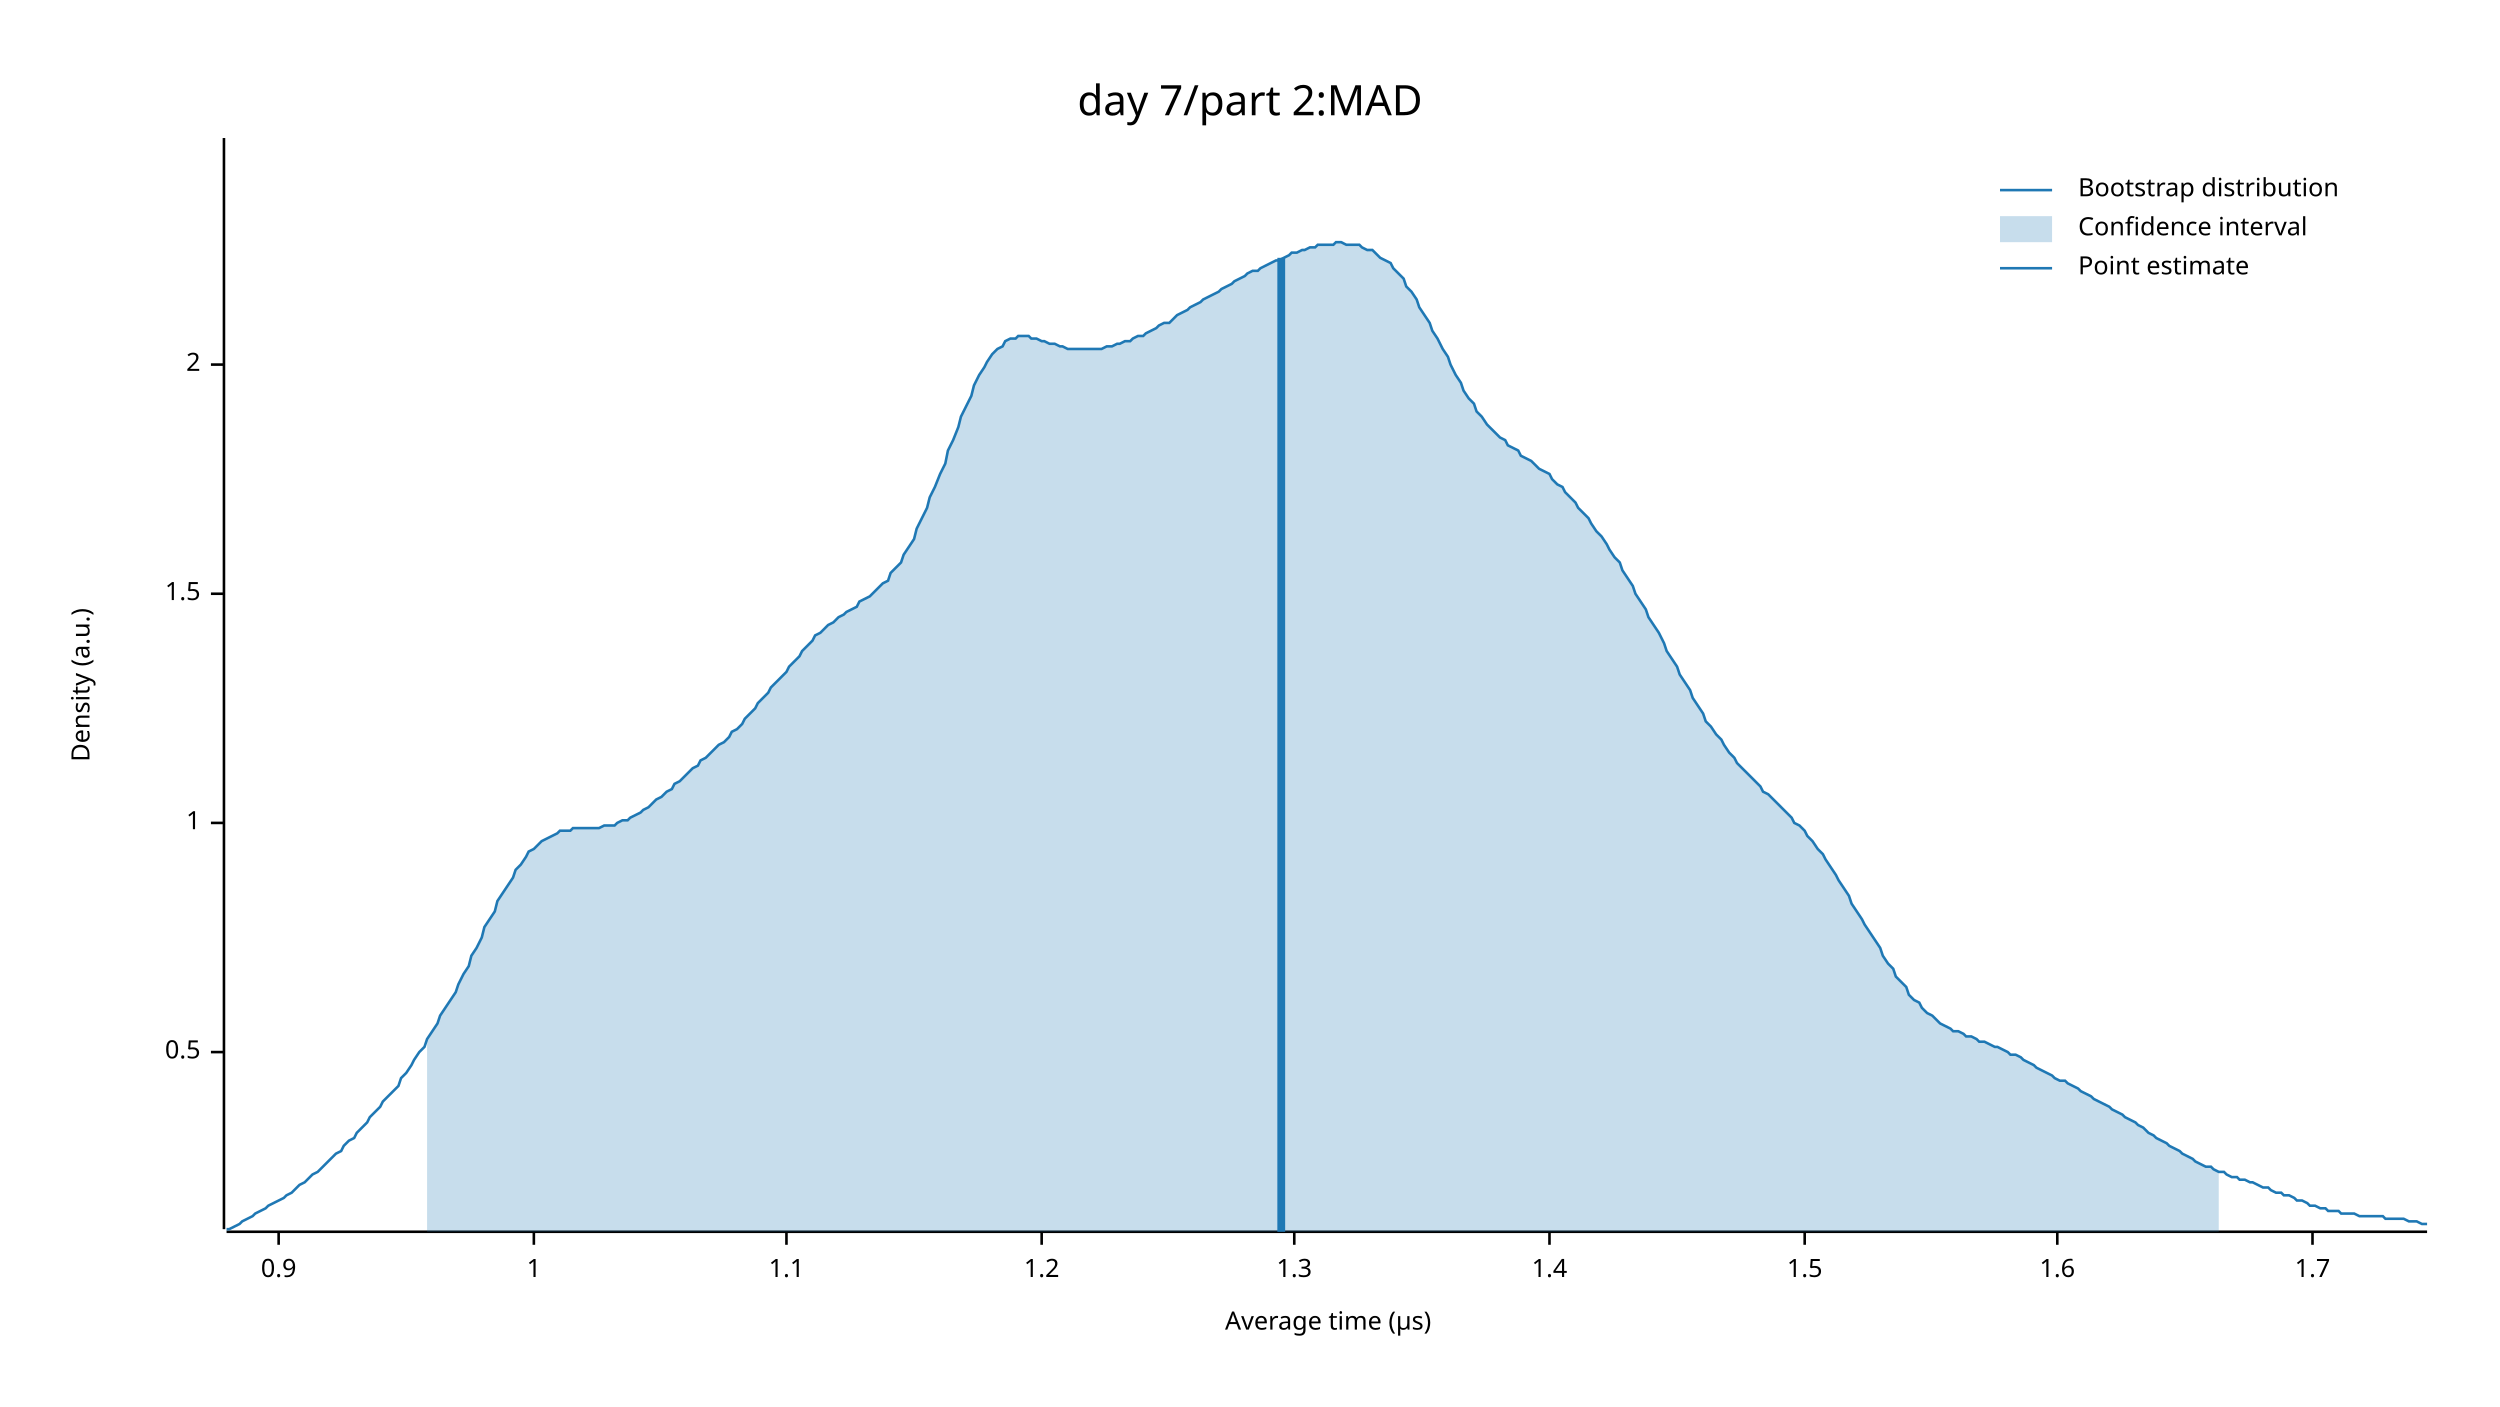
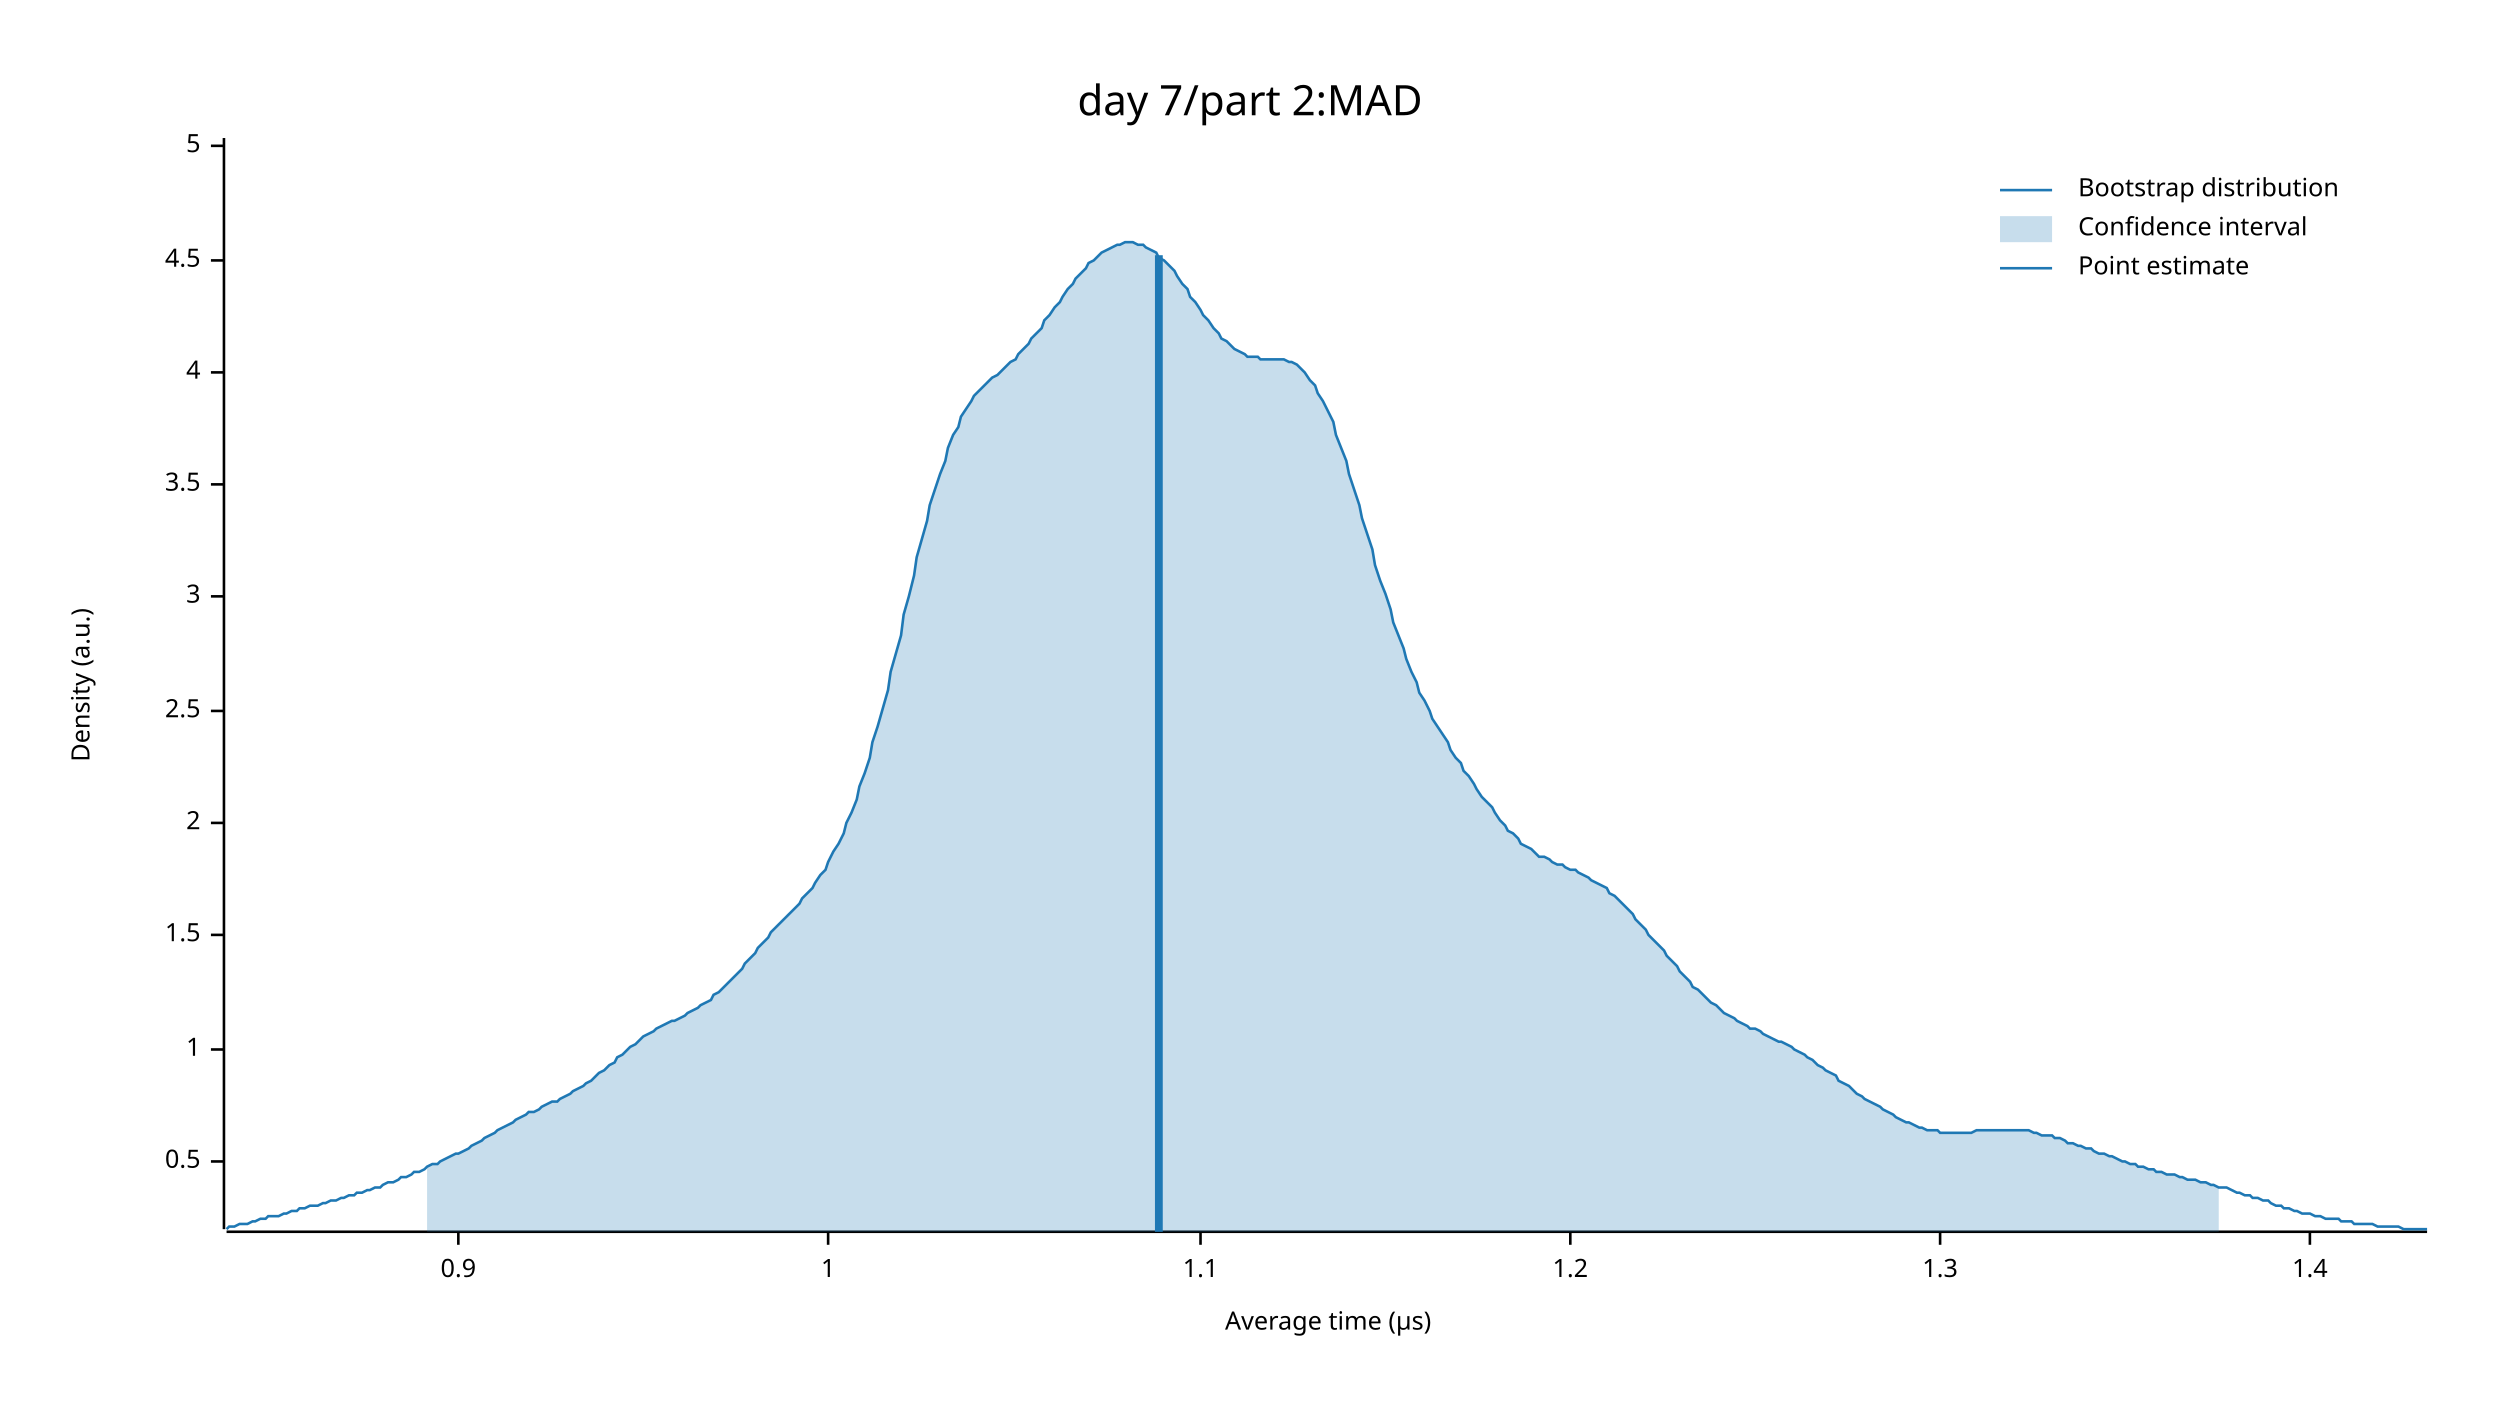
<svg xmlns="http://www.w3.org/2000/svg" width="960" height="540" viewBox="0 0 960 540">
  <text x="480" y="32" dy="0.76em" text-anchor="middle" font-family="sans-serif" font-size="16.129" opacity="1" fill="#000000">
day 7/part 2:MAD
</text>
  <text x="27" y="263" dy="0.76em" text-anchor="middle" font-family="sans-serif" font-size="9.677" opacity="1" fill="#000000" transform="rotate(270, 27, 263)">
Density (a.u.)
</text>
  <text x="510" y="513" dy="-0.5ex" text-anchor="middle" font-family="sans-serif" font-size="9.677" opacity="1" fill="#000000">
Average time (µs)
</text>
  <polyline fill="none" opacity="1" stroke="#000000" stroke-width="1" points="86,53 86,472 " />
-   <text x="77" y="404" dy="0.5ex" text-anchor="end" font-family="sans-serif" font-size="9.677" opacity="1" fill="#000000">
+   <text x="77" y="446" dy="0.5ex" text-anchor="end" font-family="sans-serif" font-size="9.677" opacity="1" fill="#000000">
0.5
</text>
-   <polyline fill="none" opacity="1" stroke="#000000" stroke-width="1" points="81,404 86,404 " />
-   <text x="77" y="316" dy="0.5ex" text-anchor="end" font-family="sans-serif" font-size="9.677" opacity="1" fill="#000000">
+   <polyline fill="none" opacity="1" stroke="#000000" stroke-width="1" points="81,446 86,446 " />
+   <text x="77" y="403" dy="0.5ex" text-anchor="end" font-family="sans-serif" font-size="9.677" opacity="1" fill="#000000">
1
</text>
-   <polyline fill="none" opacity="1" stroke="#000000" stroke-width="1" points="81,316 86,316 " />
-   <text x="77" y="228" dy="0.5ex" text-anchor="end" font-family="sans-serif" font-size="9.677" opacity="1" fill="#000000">
+   <polyline fill="none" opacity="1" stroke="#000000" stroke-width="1" points="81,403 86,403 " />
+   <text x="77" y="359" dy="0.5ex" text-anchor="end" font-family="sans-serif" font-size="9.677" opacity="1" fill="#000000">
1.5
</text>
-   <polyline fill="none" opacity="1" stroke="#000000" stroke-width="1" points="81,228 86,228 " />
-   <text x="77" y="140" dy="0.5ex" text-anchor="end" font-family="sans-serif" font-size="9.677" opacity="1" fill="#000000">
+   <polyline fill="none" opacity="1" stroke="#000000" stroke-width="1" points="81,359 86,359 " />
+   <text x="77" y="316" dy="0.5ex" text-anchor="end" font-family="sans-serif" font-size="9.677" opacity="1" fill="#000000">
2
</text>
-   <polyline fill="none" opacity="1" stroke="#000000" stroke-width="1" points="81,140 86,140 " />
+   <polyline fill="none" opacity="1" stroke="#000000" stroke-width="1" points="81,316 86,316 " />
+   <text x="77" y="273" dy="0.5ex" text-anchor="end" font-family="sans-serif" font-size="9.677" opacity="1" fill="#000000">
+ 2.5
+ </text>
+   <polyline fill="none" opacity="1" stroke="#000000" stroke-width="1" points="81,273 86,273 " />
+   <text x="77" y="229" dy="0.5ex" text-anchor="end" font-family="sans-serif" font-size="9.677" opacity="1" fill="#000000">
+ 3
+ </text>
+   <polyline fill="none" opacity="1" stroke="#000000" stroke-width="1" points="81,229 86,229 " />
+   <text x="77" y="186" dy="0.5ex" text-anchor="end" font-family="sans-serif" font-size="9.677" opacity="1" fill="#000000">
+ 3.5
+ </text>
+   <polyline fill="none" opacity="1" stroke="#000000" stroke-width="1" points="81,186 86,186 " />
+   <text x="77" y="143" dy="0.5ex" text-anchor="end" font-family="sans-serif" font-size="9.677" opacity="1" fill="#000000">
+ 4
+ </text>
+   <polyline fill="none" opacity="1" stroke="#000000" stroke-width="1" points="81,143 86,143 " />
+   <text x="77" y="100" dy="0.5ex" text-anchor="end" font-family="sans-serif" font-size="9.677" opacity="1" fill="#000000">
+ 4.5
+ </text>
+   <polyline fill="none" opacity="1" stroke="#000000" stroke-width="1" points="81,100 86,100 " />
+   <text x="77" y="56" dy="0.5ex" text-anchor="end" font-family="sans-serif" font-size="9.677" opacity="1" fill="#000000">
+ 5
+ </text>
+   <polyline fill="none" opacity="1" stroke="#000000" stroke-width="1" points="81,56 86,56 " />
  <polyline fill="none" opacity="1" stroke="#000000" stroke-width="1" points="87,473 932,473 " />
-   <text x="107" y="483" dy="0.76em" text-anchor="middle" font-family="sans-serif" font-size="9.677" opacity="1" fill="#000000">
+   <text x="176" y="483" dy="0.76em" text-anchor="middle" font-family="sans-serif" font-size="9.677" opacity="1" fill="#000000">
0.9
</text>
-   <polyline fill="none" opacity="1" stroke="#000000" stroke-width="1" points="107,473 107,478 " />
-   <text x="205" y="483" dy="0.76em" text-anchor="middle" font-family="sans-serif" font-size="9.677" opacity="1" fill="#000000">
+   <polyline fill="none" opacity="1" stroke="#000000" stroke-width="1" points="176,473 176,478 " />
+   <text x="318" y="483" dy="0.76em" text-anchor="middle" font-family="sans-serif" font-size="9.677" opacity="1" fill="#000000">
1
</text>
-   <polyline fill="none" opacity="1" stroke="#000000" stroke-width="1" points="205,473 205,478 " />
-   <text x="302" y="483" dy="0.76em" text-anchor="middle" font-family="sans-serif" font-size="9.677" opacity="1" fill="#000000">
+   <polyline fill="none" opacity="1" stroke="#000000" stroke-width="1" points="318,473 318,478 " />
+   <text x="461" y="483" dy="0.76em" text-anchor="middle" font-family="sans-serif" font-size="9.677" opacity="1" fill="#000000">
1.1
</text>
-   <polyline fill="none" opacity="1" stroke="#000000" stroke-width="1" points="302,473 302,478 " />
-   <text x="400" y="483" dy="0.76em" text-anchor="middle" font-family="sans-serif" font-size="9.677" opacity="1" fill="#000000">
+   <polyline fill="none" opacity="1" stroke="#000000" stroke-width="1" points="461,473 461,478 " />
+   <text x="603" y="483" dy="0.76em" text-anchor="middle" font-family="sans-serif" font-size="9.677" opacity="1" fill="#000000">
1.2
</text>
-   <polyline fill="none" opacity="1" stroke="#000000" stroke-width="1" points="400,473 400,478 " />
-   <text x="497" y="483" dy="0.76em" text-anchor="middle" font-family="sans-serif" font-size="9.677" opacity="1" fill="#000000">
+   <polyline fill="none" opacity="1" stroke="#000000" stroke-width="1" points="603,473 603,478 " />
+   <text x="745" y="483" dy="0.76em" text-anchor="middle" font-family="sans-serif" font-size="9.677" opacity="1" fill="#000000">
1.3
</text>
-   <polyline fill="none" opacity="1" stroke="#000000" stroke-width="1" points="497,473 497,478 " />
-   <text x="595" y="483" dy="0.76em" text-anchor="middle" font-family="sans-serif" font-size="9.677" opacity="1" fill="#000000">
+   <polyline fill="none" opacity="1" stroke="#000000" stroke-width="1" points="745,473 745,478 " />
+   <text x="887" y="483" dy="0.76em" text-anchor="middle" font-family="sans-serif" font-size="9.677" opacity="1" fill="#000000">
1.4
</text>
-   <polyline fill="none" opacity="1" stroke="#000000" stroke-width="1" points="595,473 595,478 " />
-   <text x="693" y="483" dy="0.76em" text-anchor="middle" font-family="sans-serif" font-size="9.677" opacity="1" fill="#000000">
- 1.5
- </text>
-   <polyline fill="none" opacity="1" stroke="#000000" stroke-width="1" points="693,473 693,478 " />
-   <text x="790" y="483" dy="0.76em" text-anchor="middle" font-family="sans-serif" font-size="9.677" opacity="1" fill="#000000">
- 1.6
- </text>
-   <polyline fill="none" opacity="1" stroke="#000000" stroke-width="1" points="790,473 790,478 " />
-   <text x="888" y="483" dy="0.76em" text-anchor="middle" font-family="sans-serif" font-size="9.677" opacity="1" fill="#000000">
- 1.7
- </text>
-   <polyline fill="none" opacity="1" stroke="#000000" stroke-width="1" points="888,473 888,478 " />
-   <polyline fill="none" opacity="1" stroke="#1F78B4" stroke-width="1" points="87,472 88,472 90,471 92,470 93,469 95,468 97,467 98,466 100,465 102,464 103,463 105,462 107,461 109,460 110,459 112,458 114,456 115,455 117,454 119,452 120,451 122,450 124,448 125,447 127,445 129,443 131,442 132,440 134,438 136,437 137,435 139,433 141,431 142,429 144,427 146,425 147,423 149,421 151,419 153,417 154,414 156,412 158,409 159,407 161,404 163,402 164,399 166,396 168,393 169,390 171,387 173,384 175,381 176,378 178,374 180,371 181,367 183,364 185,360 186,356 188,353 190,350 191,346 193,343 195,340 197,337 198,334 200,332 202,329 203,327 205,326 207,324 208,323 210,322 212,321 214,320 215,319 217,319 219,319 220,318 222,318 224,318 225,318 227,318 229,318 230,318 232,317 234,317 236,317 237,316 239,315 241,315 242,314 244,313 246,312 247,311 249,310 251,308 252,307 254,306 256,304 258,303 259,301 261,300 263,298 264,297 266,295 268,294 269,292 271,291 273,289 274,288 276,286 278,285 280,283 281,281 283,280 285,278 286,276 288,274 290,272 291,270 293,268 295,266 296,264 298,262 300,260 302,258 303,256 305,254 307,252 308,250 310,248 312,246 313,244 315,243 317,241 318,240 320,239 322,237 324,236 325,235 327,234 329,233 330,231 332,230 334,229 335,228 337,226 339,224 341,223 342,220 344,218 346,216 347,213 349,210 351,207 352,203 354,199 356,195 357,191 359,187 361,182 363,178 364,173 366,169 368,164 369,160 371,156 373,152 374,148 376,144 378,141 379,139 381,136 383,134 385,133 386,131 388,130 390,130 391,129 393,129 395,129 396,130 398,130 400,131 401,131 403,132 405,132 407,133 408,133 410,134 412,134 413,134 415,134 417,134 418,134 420,134 422,134 423,134 425,133 427,133 429,132 430,132 432,131 434,131 435,130 437,129 439,129 440,128 442,127 444,126 445,125 447,124 449,124 451,122 452,121 454,120 456,119 457,118 459,117 461,116 462,115 464,114 466,113 468,112 469,111 471,110 473,109 474,108 476,107 478,106 479,105 481,104 483,104 484,103 486,102 488,101 490,100 491,100 493,99 495,98 496,97 498,97 500,96 501,96 503,95 505,95 506,94 508,94 510,94 512,94 513,93 515,93 517,94 518,94 520,94 522,94 523,95 525,96 527,96 528,97 530,99 532,100 534,101 535,103 537,105 539,107 540,110 542,112 544,115 545,118 547,121 549,124 550,127 552,130 554,134 556,137 557,140 559,144 561,147 562,150 564,153 566,155 567,158 569,160 571,163 573,165 574,166 576,168 578,169 579,171 581,172 583,173 584,175 586,176 588,177 589,178 591,180 593,181 595,182 596,184 598,186 600,187 601,189 603,191 605,193 606,195 608,197 610,199 611,201 613,204 615,206 617,209 618,211 620,214 622,216 623,219 625,222 627,225 628,228 630,231 632,234 633,237 635,240 637,243 639,247 640,250 642,253 644,256 645,259 647,262 649,265 650,268 652,271 654,274 655,277 657,279 659,282 661,284 662,286 664,289 666,291 667,293 669,295 671,297 672,298 674,300 676,302 677,304 679,305 681,307 683,309 684,310 686,312 688,314 689,316 691,317 693,319 694,321 696,323 698,326 700,328 701,330 703,333 705,336 706,338 708,341 710,344 711,347 713,350 715,353 716,355 718,358 720,361 722,364 723,367 725,370 727,372 728,375 730,377 732,379 733,382 735,384 737,385 738,387 740,389 742,390 744,392 745,393 747,394 749,395 750,396 752,396 754,397 755,398 757,398 759,399 760,400 762,400 764,401 766,402 767,402 769,403 771,404 772,405 774,405 776,406 777,407 779,408 781,409 782,410 784,411 786,412 788,413 789,414 791,415 793,415 794,416 796,417 798,418 799,419 801,420 803,421 804,422 806,423 808,424 810,425 811,426 813,427 815,428 816,429 818,430 820,431 821,432 823,433 825,435 827,436 828,437 830,438 832,439 833,440 835,441 837,442 838,443 840,444 842,445 843,446 845,447 847,448 849,448 850,449 852,450 854,450 855,451 857,452 859,452 860,453 862,453 864,454 865,454 867,455 869,456 871,456 872,457 874,458 876,458 877,459 879,459 881,460 882,461 884,461 886,462 887,463 889,463 891,464 893,464 894,465 896,465 898,465 899,466 901,466 903,466 904,466 906,467 908,467 909,467 911,467 913,467 915,467 916,468 918,468 920,468 921,468 923,468 925,469 926,469 928,469 930,470 932,470 " />
-   <polygon opacity="0.25" fill="#1F78B4" points="164,399 166,396 168,393 169,390 171,387 173,384 175,381 176,378 178,374 180,371 181,367 183,364 185,360 186,356 188,353 190,350 191,346 193,343 195,340 197,337 198,334 200,332 202,329 203,327 205,326 207,324 208,323 210,322 212,321 214,320 215,319 217,319 219,319 220,318 222,318 224,318 225,318 227,318 229,318 230,318 232,317 234,317 236,317 237,316 239,315 241,315 242,314 244,313 246,312 247,311 249,310 251,308 252,307 254,306 256,304 258,303 259,301 261,300 263,298 264,297 266,295 268,294 269,292 271,291 273,289 274,288 276,286 278,285 280,283 281,281 283,280 285,278 286,276 288,274 290,272 291,270 293,268 295,266 296,264 298,262 300,260 302,258 303,256 305,254 307,252 308,250 310,248 312,246 313,244 315,243 317,241 318,240 320,239 322,237 324,236 325,235 327,234 329,233 330,231 332,230 334,229 335,228 337,226 339,224 341,223 342,220 344,218 346,216 347,213 349,210 351,207 352,203 354,199 356,195 357,191 359,187 361,182 363,178 364,173 366,169 368,164 369,160 371,156 373,152 374,148 376,144 378,141 379,139 381,136 383,134 385,133 386,131 388,130 390,130 391,129 393,129 395,129 396,130 398,130 400,131 401,131 403,132 405,132 407,133 408,133 410,134 412,134 413,134 415,134 417,134 418,134 420,134 422,134 423,134 425,133 427,133 429,132 430,132 432,131 434,131 435,130 437,129 439,129 440,128 442,127 444,126 445,125 447,124 449,124 451,122 452,121 454,120 456,119 457,118 459,117 461,116 462,115 464,114 466,113 468,112 469,111 471,110 473,109 474,108 476,107 478,106 479,105 481,104 483,104 484,103 486,102 488,101 490,100 491,100 493,99 495,98 496,97 498,97 500,96 501,96 503,95 505,95 506,94 508,94 510,94 512,94 513,93 515,93 517,94 518,94 520,94 522,94 523,95 525,96 527,96 528,97 530,99 532,100 534,101 535,103 537,105 539,107 540,110 542,112 544,115 545,118 547,121 549,124 550,127 552,130 554,134 556,137 557,140 559,144 561,147 562,150 564,153 566,155 567,158 569,160 571,163 573,165 574,166 576,168 578,169 579,171 581,172 583,173 584,175 586,176 588,177 589,178 591,180 593,181 595,182 596,184 598,186 600,187 601,189 603,191 605,193 606,195 608,197 610,199 611,201 613,204 615,206 617,209 618,211 620,214 622,216 623,219 625,222 627,225 628,228 630,231 632,234 633,237 635,240 637,243 639,247 640,250 642,253 644,256 645,259 647,262 649,265 650,268 652,271 654,274 655,277 657,279 659,282 661,284 662,286 664,289 666,291 667,293 669,295 671,297 672,298 674,300 676,302 677,304 679,305 681,307 683,309 684,310 686,312 688,314 689,316 691,317 693,319 694,321 696,323 698,326 700,328 701,330 703,333 705,336 706,338 708,341 710,344 711,347 713,350 715,353 716,355 718,358 720,361 722,364 723,367 725,370 727,372 728,375 730,377 732,379 733,382 735,384 737,385 738,387 740,389 742,390 744,392 745,393 747,394 749,395 750,396 752,396 754,397 755,398 757,398 759,399 760,400 762,400 764,401 766,402 767,402 769,403 771,404 772,405 774,405 776,406 777,407 779,408 781,409 782,410 784,411 786,412 788,413 789,414 791,415 793,415 794,416 796,417 798,418 799,419 801,420 803,421 804,422 806,423 808,424 810,425 811,426 813,427 815,428 816,429 818,430 820,431 821,432 823,433 825,435 827,436 828,437 830,438 832,439 833,440 835,441 837,442 838,443 840,444 842,445 843,446 845,447 847,448 849,448 850,449 852,450 852,473 164,473 " />
-   <polyline fill="none" opacity="1" stroke="#1F78B4" stroke-width="3" points="492,473 492,99 " />
+   <polyline fill="none" opacity="1" stroke="#000000" stroke-width="1" points="887,473 887,478 " />
+   <polyline fill="none" opacity="1" stroke="#1F78B4" stroke-width="1" points="87,472 88,471 90,471 92,470 93,470 95,470 97,469 98,469 100,468 102,468 103,467 105,467 107,467 109,466 110,466 112,465 114,465 115,464 117,464 119,463 120,463 122,463 124,462 125,462 127,461 129,461 131,460 132,460 134,459 136,459 137,458 139,458 141,457 142,457 144,456 146,456 147,455 149,454 151,454 153,453 154,452 156,452 158,451 159,450 161,450 163,449 164,448 166,447 168,447 169,446 171,445 173,444 175,443 176,443 178,442 180,441 181,440 183,439 185,438 186,437 188,436 190,435 191,434 193,433 195,432 197,431 198,430 200,429 202,428 203,427 205,427 207,426 208,425 210,424 212,423 214,423 215,422 217,421 219,420 220,419 222,418 224,417 225,416 227,415 229,413 230,412 232,411 234,409 236,408 237,406 239,405 241,403 242,402 244,401 246,399 247,398 249,397 251,396 252,395 254,394 256,393 258,392 259,392 261,391 263,390 264,389 266,388 268,387 269,386 271,385 273,384 274,382 276,381 278,379 280,377 281,376 283,374 285,372 286,370 288,368 290,366 291,364 293,362 295,360 296,358 298,356 300,354 302,352 303,351 305,349 307,347 308,345 310,343 312,341 313,339 315,336 317,334 318,331 320,327 322,324 324,320 325,316 327,312 329,307 330,302 332,297 334,291 335,285 337,279 339,272 341,265 342,258 344,251 346,244 347,236 349,229 351,221 352,214 354,207 356,200 357,194 359,188 361,182 363,177 364,172 366,167 368,164 369,160 371,157 373,154 374,152 376,150 378,148 379,147 381,145 383,144 385,142 386,141 388,139 390,138 391,136 393,134 395,132 396,130 398,128 400,126 401,123 403,121 405,118 407,116 408,114 410,111 412,109 413,107 415,105 417,103 418,101 420,100 422,98 423,97 425,96 427,95 429,94 430,94 432,93 434,93 435,93 437,94 439,94 440,95 442,96 444,97 445,99 447,100 449,102 451,104 452,106 454,109 456,111 457,114 459,116 461,119 462,121 464,123 466,126 468,128 469,130 471,131 473,133 474,134 476,135 478,136 479,137 481,137 483,137 484,138 486,138 488,138 490,138 491,138 493,138 495,139 496,139 498,140 500,142 501,143 503,146 505,148 506,151 508,154 510,158 512,162 513,167 515,172 517,177 518,182 520,188 522,194 523,199 525,205 527,211 528,217 530,223 532,228 534,234 535,239 537,244 539,249 540,253 542,258 544,262 545,266 547,269 549,273 550,276 552,279 554,282 556,285 557,288 559,291 561,293 562,296 564,298 566,301 567,303 569,306 571,308 573,310 574,312 576,315 578,317 579,319 581,320 583,322 584,324 586,325 588,326 589,327 591,329 593,329 595,330 596,331 598,332 600,332 601,333 603,334 605,334 606,335 608,336 610,337 611,338 613,339 615,340 617,341 618,343 620,344 622,346 623,347 625,349 627,351 628,353 630,355 632,357 633,359 635,361 637,363 639,365 640,367 642,369 644,371 645,373 647,375 649,377 650,379 652,380 654,382 655,383 657,385 659,386 661,388 662,389 664,390 666,391 667,392 669,393 671,394 672,395 674,395 676,396 677,397 679,398 681,399 683,400 684,400 686,401 688,402 689,403 691,404 693,405 694,406 696,407 698,409 700,410 701,411 703,412 705,413 706,415 708,416 710,417 711,418 713,420 715,421 716,422 718,423 720,424 722,425 723,426 725,427 727,428 728,429 730,430 732,431 733,431 735,432 737,433 738,433 740,434 742,434 744,434 745,435 747,435 749,435 750,435 752,435 754,435 755,435 757,435 759,434 760,434 762,434 764,434 766,434 767,434 769,434 771,434 772,434 774,434 776,434 777,434 779,434 781,435 782,435 784,436 786,436 788,436 789,437 791,437 793,438 794,439 796,439 798,440 799,440 801,441 803,441 804,442 806,443 808,443 810,444 811,444 813,445 815,446 816,446 818,447 820,447 821,448 823,448 825,449 827,449 828,450 830,450 832,451 833,451 835,451 837,452 838,452 840,453 842,453 843,453 845,454 847,454 849,455 850,455 852,456 854,456 855,456 857,457 859,458 860,458 862,459 864,459 865,460 867,460 869,461 871,461 872,462 874,463 876,463 877,464 879,464 881,465 882,465 884,466 886,466 887,466 889,467 891,467 893,468 894,468 896,468 898,468 899,469 901,469 903,469 904,470 906,470 908,470 909,470 911,470 913,471 915,471 916,471 918,471 920,471 921,471 923,472 925,472 926,472 928,472 930,472 932,472 " />
+   <polygon opacity="0.25" fill="#1F78B4" points="164,448 166,447 168,447 169,446 171,445 173,444 175,443 176,443 178,442 180,441 181,440 183,439 185,438 186,437 188,436 190,435 191,434 193,433 195,432 197,431 198,430 200,429 202,428 203,427 205,427 207,426 208,425 210,424 212,423 214,423 215,422 217,421 219,420 220,419 222,418 224,417 225,416 227,415 229,413 230,412 232,411 234,409 236,408 237,406 239,405 241,403 242,402 244,401 246,399 247,398 249,397 251,396 252,395 254,394 256,393 258,392 259,392 261,391 263,390 264,389 266,388 268,387 269,386 271,385 273,384 274,382 276,381 278,379 280,377 281,376 283,374 285,372 286,370 288,368 290,366 291,364 293,362 295,360 296,358 298,356 300,354 302,352 303,351 305,349 307,347 308,345 310,343 312,341 313,339 315,336 317,334 318,331 320,327 322,324 324,320 325,316 327,312 329,307 330,302 332,297 334,291 335,285 337,279 339,272 341,265 342,258 344,251 346,244 347,236 349,229 351,221 352,214 354,207 356,200 357,194 359,188 361,182 363,177 364,172 366,167 368,164 369,160 371,157 373,154 374,152 376,150 378,148 379,147 381,145 383,144 385,142 386,141 388,139 390,138 391,136 393,134 395,132 396,130 398,128 400,126 401,123 403,121 405,118 407,116 408,114 410,111 412,109 413,107 415,105 417,103 418,101 420,100 422,98 423,97 425,96 427,95 429,94 430,94 432,93 434,93 435,93 437,94 439,94 440,95 442,96 444,97 445,99 447,100 449,102 451,104 452,106 454,109 456,111 457,114 459,116 461,119 462,121 464,123 466,126 468,128 469,130 471,131 473,133 474,134 476,135 478,136 479,137 481,137 483,137 484,138 486,138 488,138 490,138 491,138 493,138 495,139 496,139 498,140 500,142 501,143 503,146 505,148 506,151 508,154 510,158 512,162 513,167 515,172 517,177 518,182 520,188 522,194 523,199 525,205 527,211 528,217 530,223 532,228 534,234 535,239 537,244 539,249 540,253 542,258 544,262 545,266 547,269 549,273 550,276 552,279 554,282 556,285 557,288 559,291 561,293 562,296 564,298 566,301 567,303 569,306 571,308 573,310 574,312 576,315 578,317 579,319 581,320 583,322 584,324 586,325 588,326 589,327 591,329 593,329 595,330 596,331 598,332 600,332 601,333 603,334 605,334 606,335 608,336 610,337 611,338 613,339 615,340 617,341 618,343 620,344 622,346 623,347 625,349 627,351 628,353 630,355 632,357 633,359 635,361 637,363 639,365 640,367 642,369 644,371 645,373 647,375 649,377 650,379 652,380 654,382 655,383 657,385 659,386 661,388 662,389 664,390 666,391 667,392 669,393 671,394 672,395 674,395 676,396 677,397 679,398 681,399 683,400 684,400 686,401 688,402 689,403 691,404 693,405 694,406 696,407 698,409 700,410 701,411 703,412 705,413 706,415 708,416 710,417 711,418 713,420 715,421 716,422 718,423 720,424 722,425 723,426 725,427 727,428 728,429 730,430 732,431 733,431 735,432 737,433 738,433 740,434 742,434 744,434 745,435 747,435 749,435 750,435 752,435 754,435 755,435 757,435 759,434 760,434 762,434 764,434 766,434 767,434 769,434 771,434 772,434 774,434 776,434 777,434 779,434 781,435 782,435 784,436 786,436 788,436 789,437 791,437 793,438 794,439 796,439 798,440 799,440 801,441 803,441 804,442 806,443 808,443 810,444 811,444 813,445 815,446 816,446 818,447 820,447 821,448 823,448 825,449 827,449 828,450 830,450 832,451 833,451 835,451 837,452 838,452 840,453 842,453 843,453 845,454 847,454 849,455 850,455 852,456 852,473 164,473 " />
+   <polyline fill="none" opacity="1" stroke="#1F78B4" stroke-width="3" points="445,473 445,98 " />
  <text x="798" y="68" dy="0.76em" text-anchor="start" font-family="sans-serif" font-size="9.677" opacity="1" fill="#000000">
Bootstrap distribution
</text>
  <text x="798" y="83" dy="0.76em" text-anchor="start" font-family="sans-serif" font-size="9.677" opacity="1" fill="#000000">
Confidence interval
</text>
  <text x="798" y="98" dy="0.76em" text-anchor="start" font-family="sans-serif" font-size="9.677" opacity="1" fill="#000000">
Point estimate
</text>
  <polyline fill="none" opacity="1" stroke="#1F78B4" stroke-width="1" points="768,73 788,73 " />
  <rect x="768" y="83" width="20" height="10" opacity="0.25" fill="#1F78B4" stroke="none" />
  <polyline fill="none" opacity="1" stroke="#1F78B4" stroke-width="1" points="768,103 788,103 " />
</svg>
